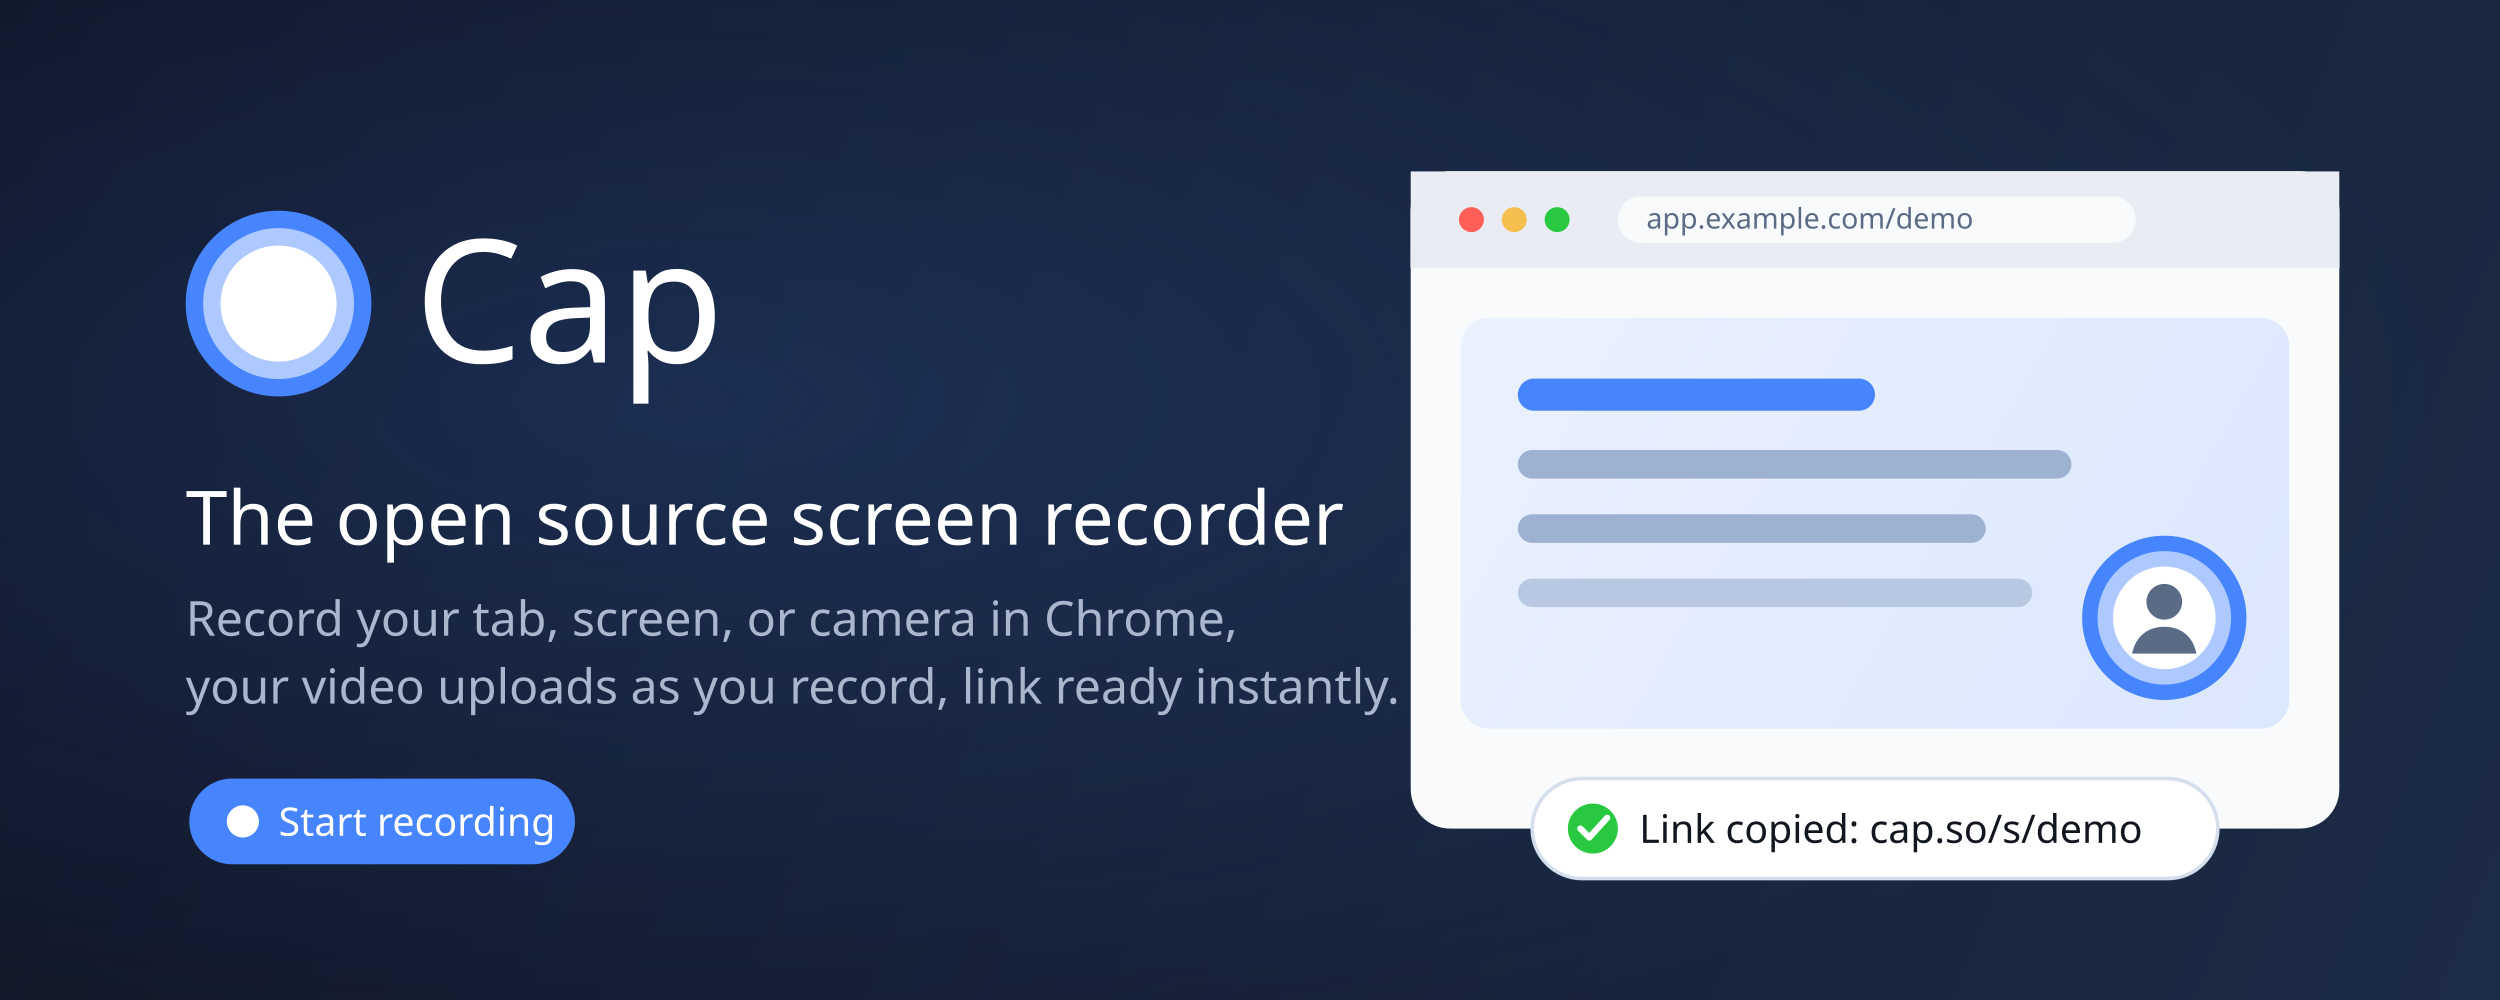
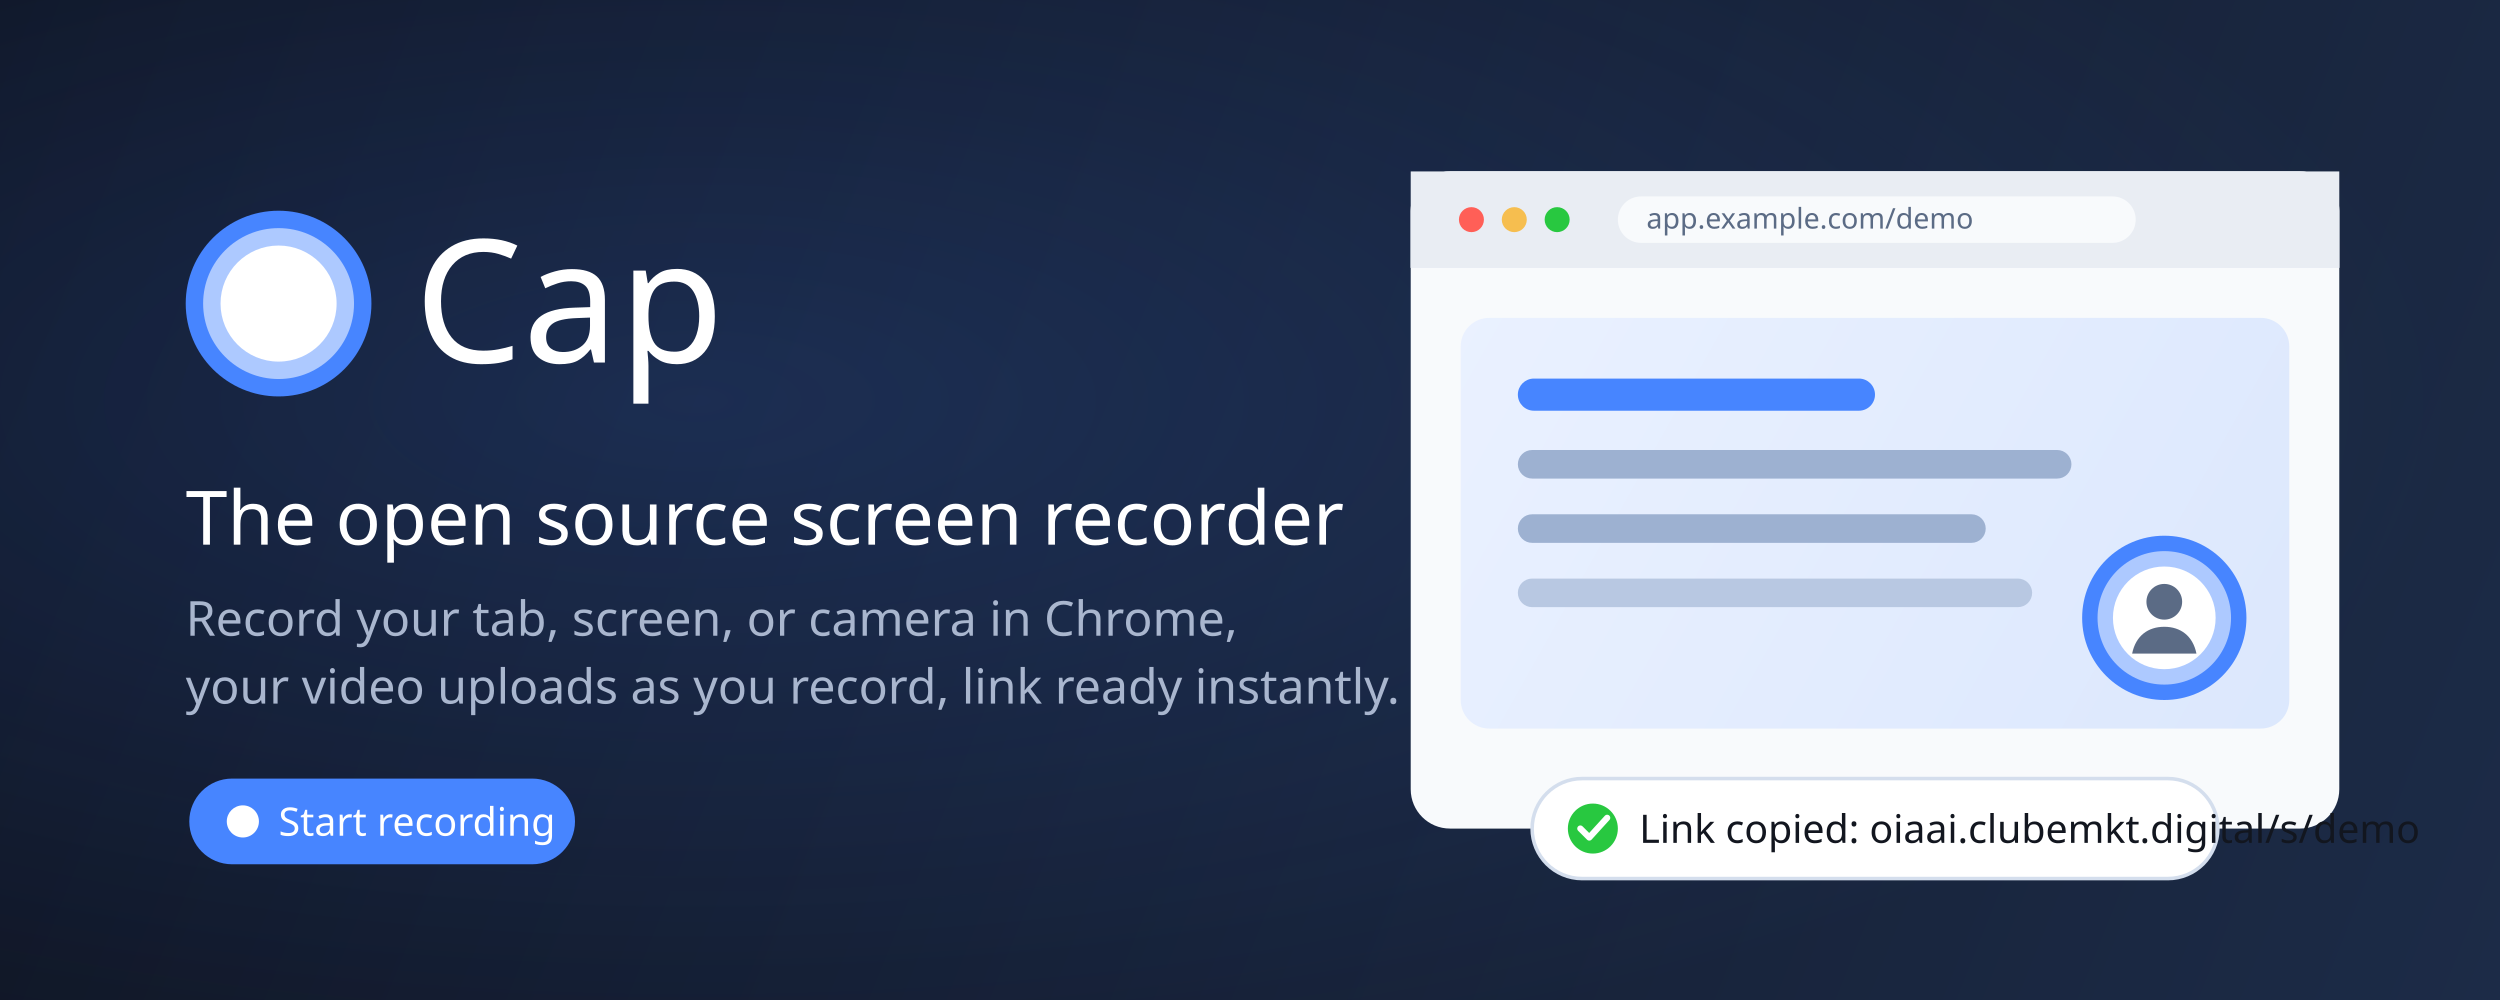
<svg xmlns="http://www.w3.org/2000/svg" width="1400" height="560" viewBox="0 0 1400 560" fill="none">
  <defs>
    <linearGradient id="bg" x1="0" y1="0" x2="1400" y2="560" gradientUnits="userSpaceOnUse">
      <stop stop-color="#0E1320" />
      <stop offset="1" stop-color="#1C2B47" />
    </linearGradient>
    <radialGradient id="glow" cx="0.28" cy="0.4" r="0.7">
      <stop stop-color="#4785FF" stop-opacity="0.18" />
      <stop offset="1" stop-color="#4785FF" stop-opacity="0" />
    </radialGradient>
    <linearGradient id="screen" x1="820" y1="160" x2="1300" y2="430" gradientUnits="userSpaceOnUse">
      <stop stop-color="#EAF1FF" />
      <stop offset="1" stop-color="#DBE7FD" />
    </linearGradient>
  </defs>
  <rect width="1400" height="560" fill="url(#bg)" />
  <rect width="1400" height="560" fill="url(#glow)" />
  <circle cx="156" cy="170" r="52" fill="#4785FF" />
  <circle cx="156" cy="170" r="42.25" fill="#ADC9FF" />
  <circle cx="156" cy="170" r="32.5" fill="#FFFFFF" />
  <text x="232" y="203" font-family="Neue Montreal" font-weight="500" font-size="96" fill="#FFFFFF">Cap</text>
  <text x="104" y="305" font-family="Neue Montreal" font-weight="500" font-size="42" fill="#FFFFFF">The open source screen recorder</text>
  <text x="104" y="356" font-family="Neue Montreal" font-size="27" fill="#A9B6CE">Record your tab, screen, or camera in Chrome,</text>
  <text x="104" y="394" font-family="Neue Montreal" font-size="27" fill="#A9B6CE">your video uploads as you record, link ready instantly.</text>
  <rect x="106" y="436" width="216" height="48" rx="24" fill="#4785FF" />
  <circle cx="136" cy="460" r="9" fill="#FFFFFF" />
  <text x="156" y="468" font-family="Neue Montreal" font-weight="500" font-size="22" fill="#FFFFFF">Start recording</text>
  <rect x="790" y="96" width="520" height="368" rx="22" fill="#F8FAFC" />
  <rect x="790" y="96" width="520" height="54" fill="#E9EDF3" />
  <path d="M790 118c0-12.15 9.85-22 22-22h476c12.15 0 22 9.85 22 22v32H790v-32z" fill="#E9EDF3" />
  <circle cx="824" cy="123" r="7" fill="#FF5F57" />
  <circle cx="848" cy="123" r="7" fill="#F6BE4F" />
  <circle cx="872" cy="123" r="7" fill="#28C840" />
  <rect x="906" y="110" width="290" height="26" rx="13" fill="#F8FAFC" />
  <text x="922" y="128" font-family="Neue Montreal" font-size="16" fill="#5B6B85">app.example.com/demo</text>
  <rect x="818" y="178" width="464" height="230" rx="16" fill="url(#screen)" />
  <rect x="850" y="212" width="200" height="18" rx="9" fill="#4785FF" />
  <rect x="850" y="252" width="310" height="16" rx="8" fill="#9DB1D1" />
  <rect x="850" y="288" width="262" height="16" rx="8" fill="#9DB1D1" />
  <rect x="850" y="324" width="288" height="16" rx="8" fill="#B8C8E2" />
  <circle cx="1212" cy="346" r="46" fill="#4785FF" />
  <circle cx="1212" cy="346" r="37.375" fill="#ADC9FF" />
  <circle cx="1212" cy="346" r="28.75" fill="#FFFFFF" />
  <circle cx="1212" cy="337" r="10" fill="#5B6B85" />
  <path d="M1194 366c2-10 9-15 18-15s16 5 18 15" fill="#5B6B85" />
  <rect x="858" y="436" width="384" height="56" rx="28" fill="#FFFFFF" />
  <rect x="858" y="436" width="384" height="56" rx="28" stroke="#D4DEED" stroke-width="2" />
  <circle cx="892" cy="464" r="14" fill="#28C840" />
  <path d="M885 464l5 5 10-11" stroke="#FFFFFF" stroke-width="3.5" stroke-linecap="round" stroke-linejoin="round" />
-   <text x="918" y="472" font-family="Neue Montreal" font-weight="500" font-size="22" fill="#12161F">Link copied: cap.so/s/demo</text>
+   <text x="918" y="472" font-family="Neue Montreal" font-weight="500" font-size="22" fill="#12161F">Link copied: oiaai.clubemkt.digital/s/demo</text>
</svg>
